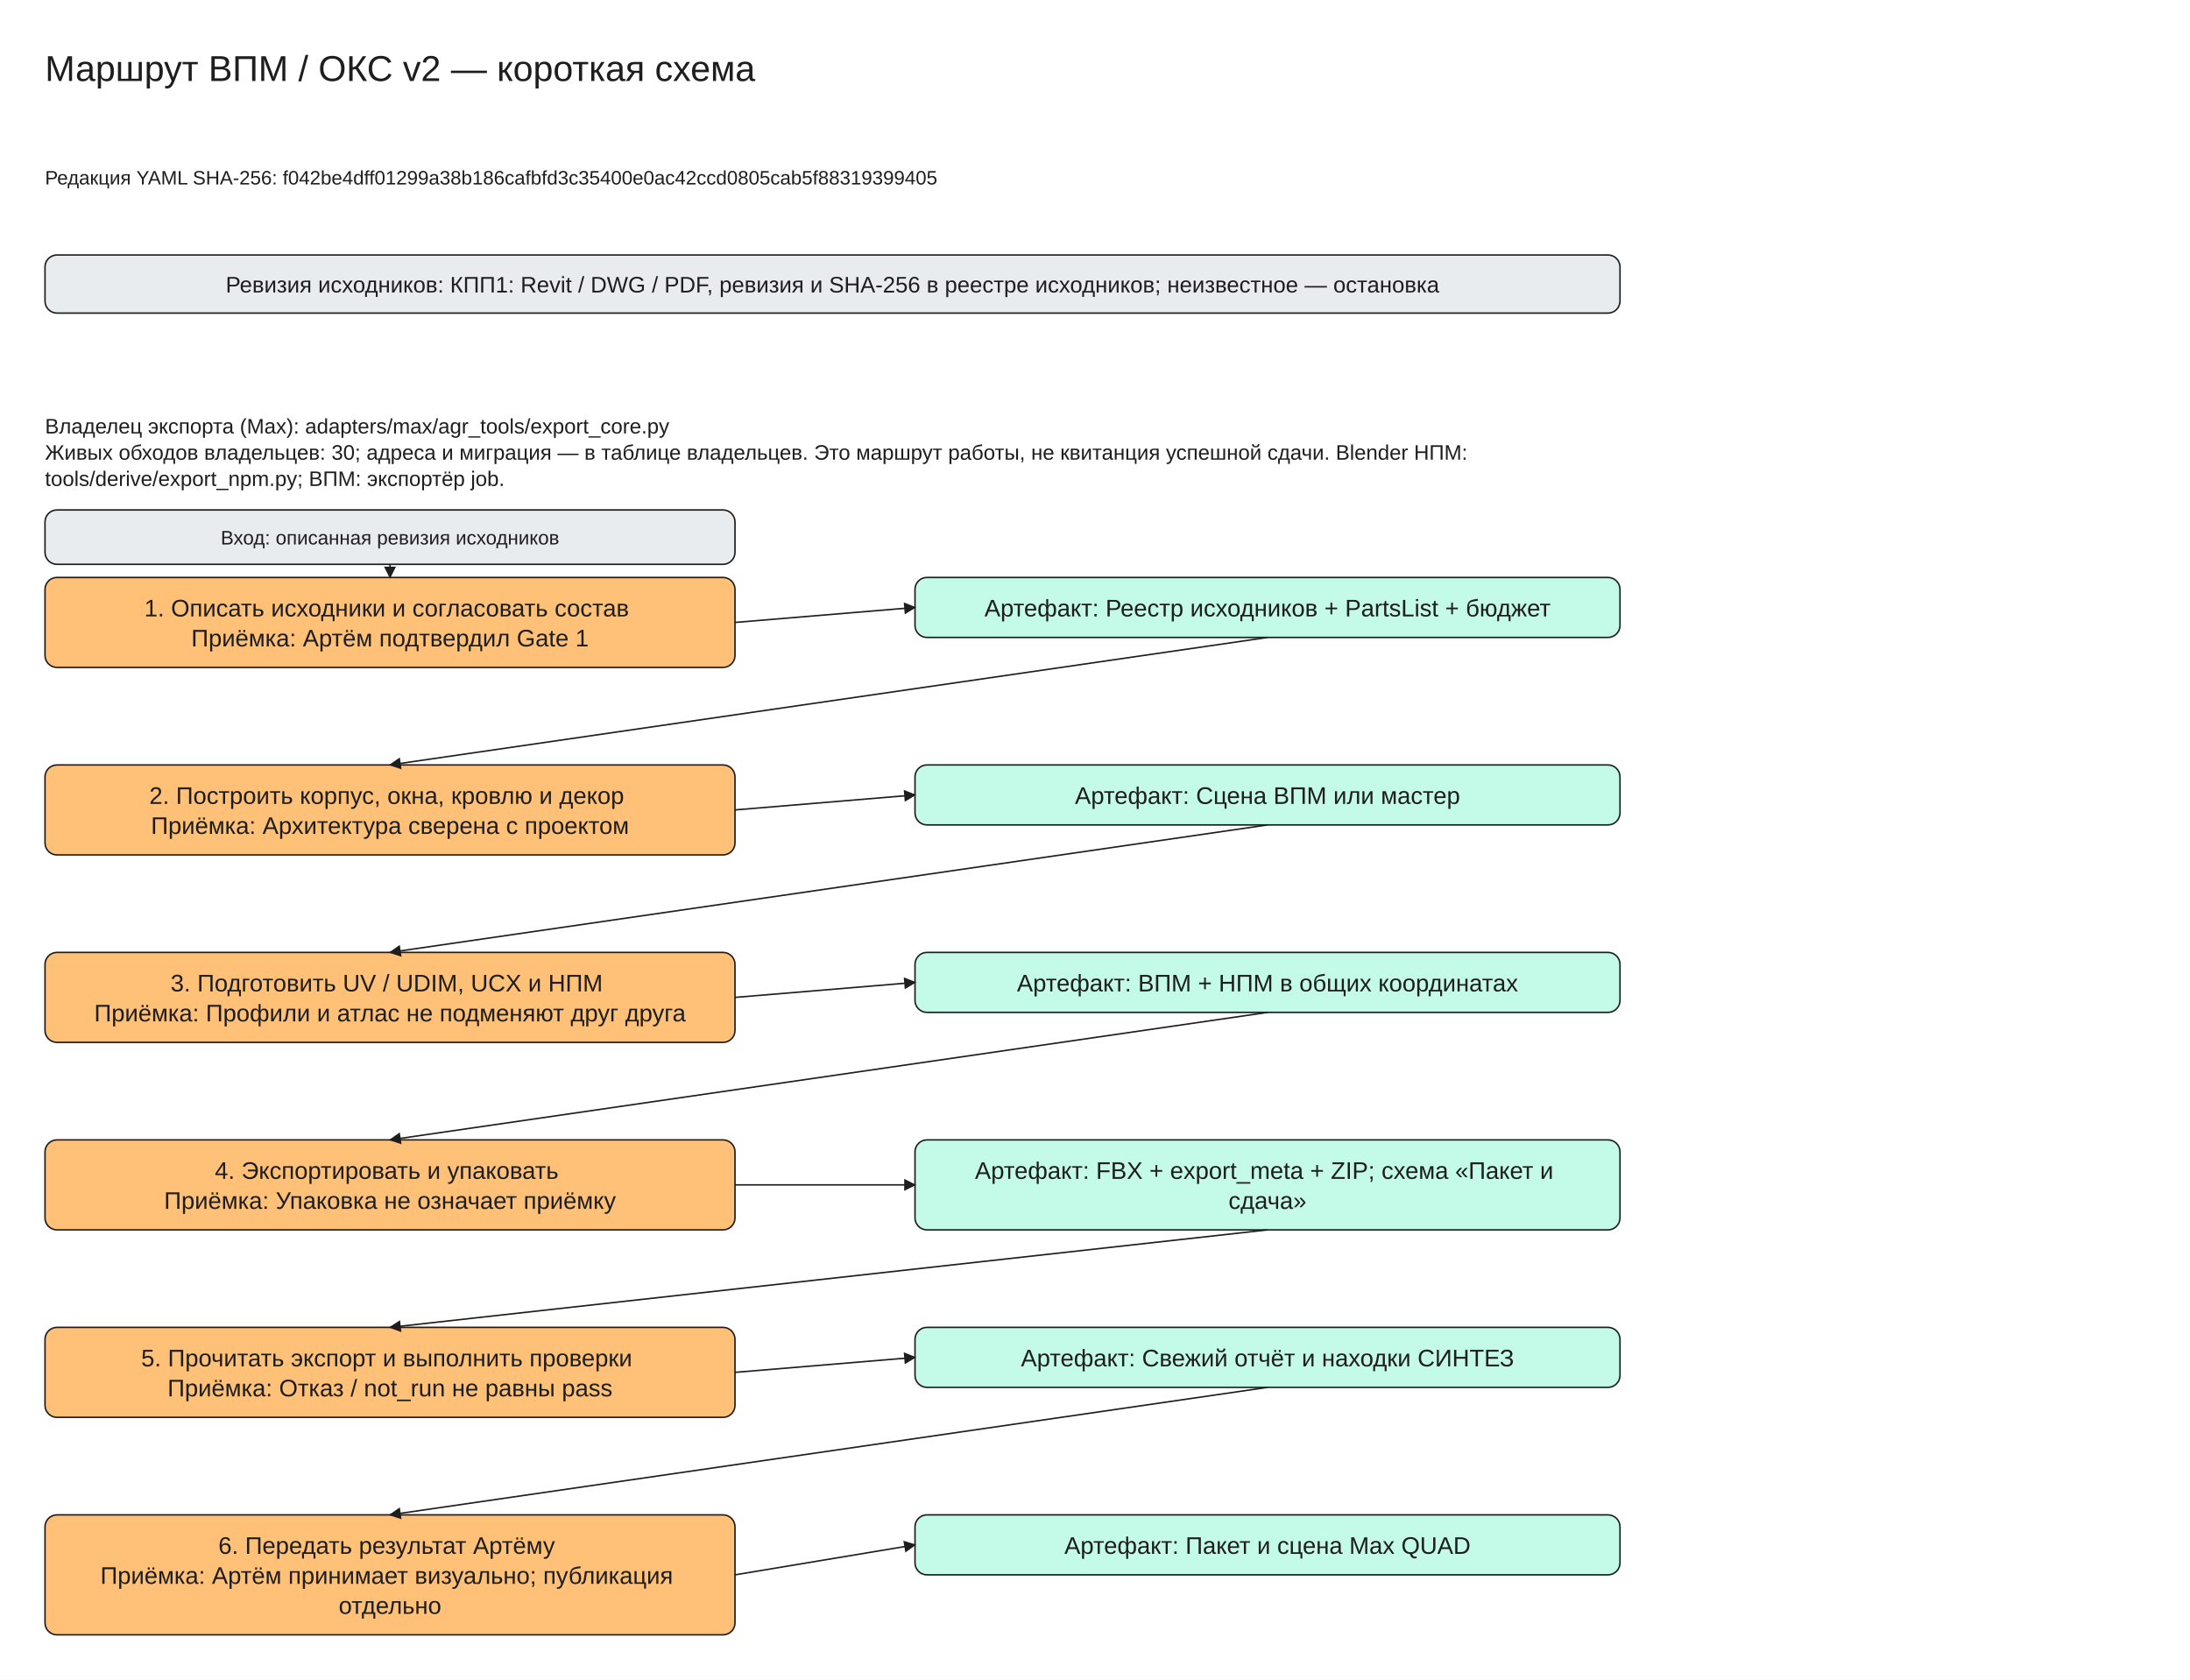
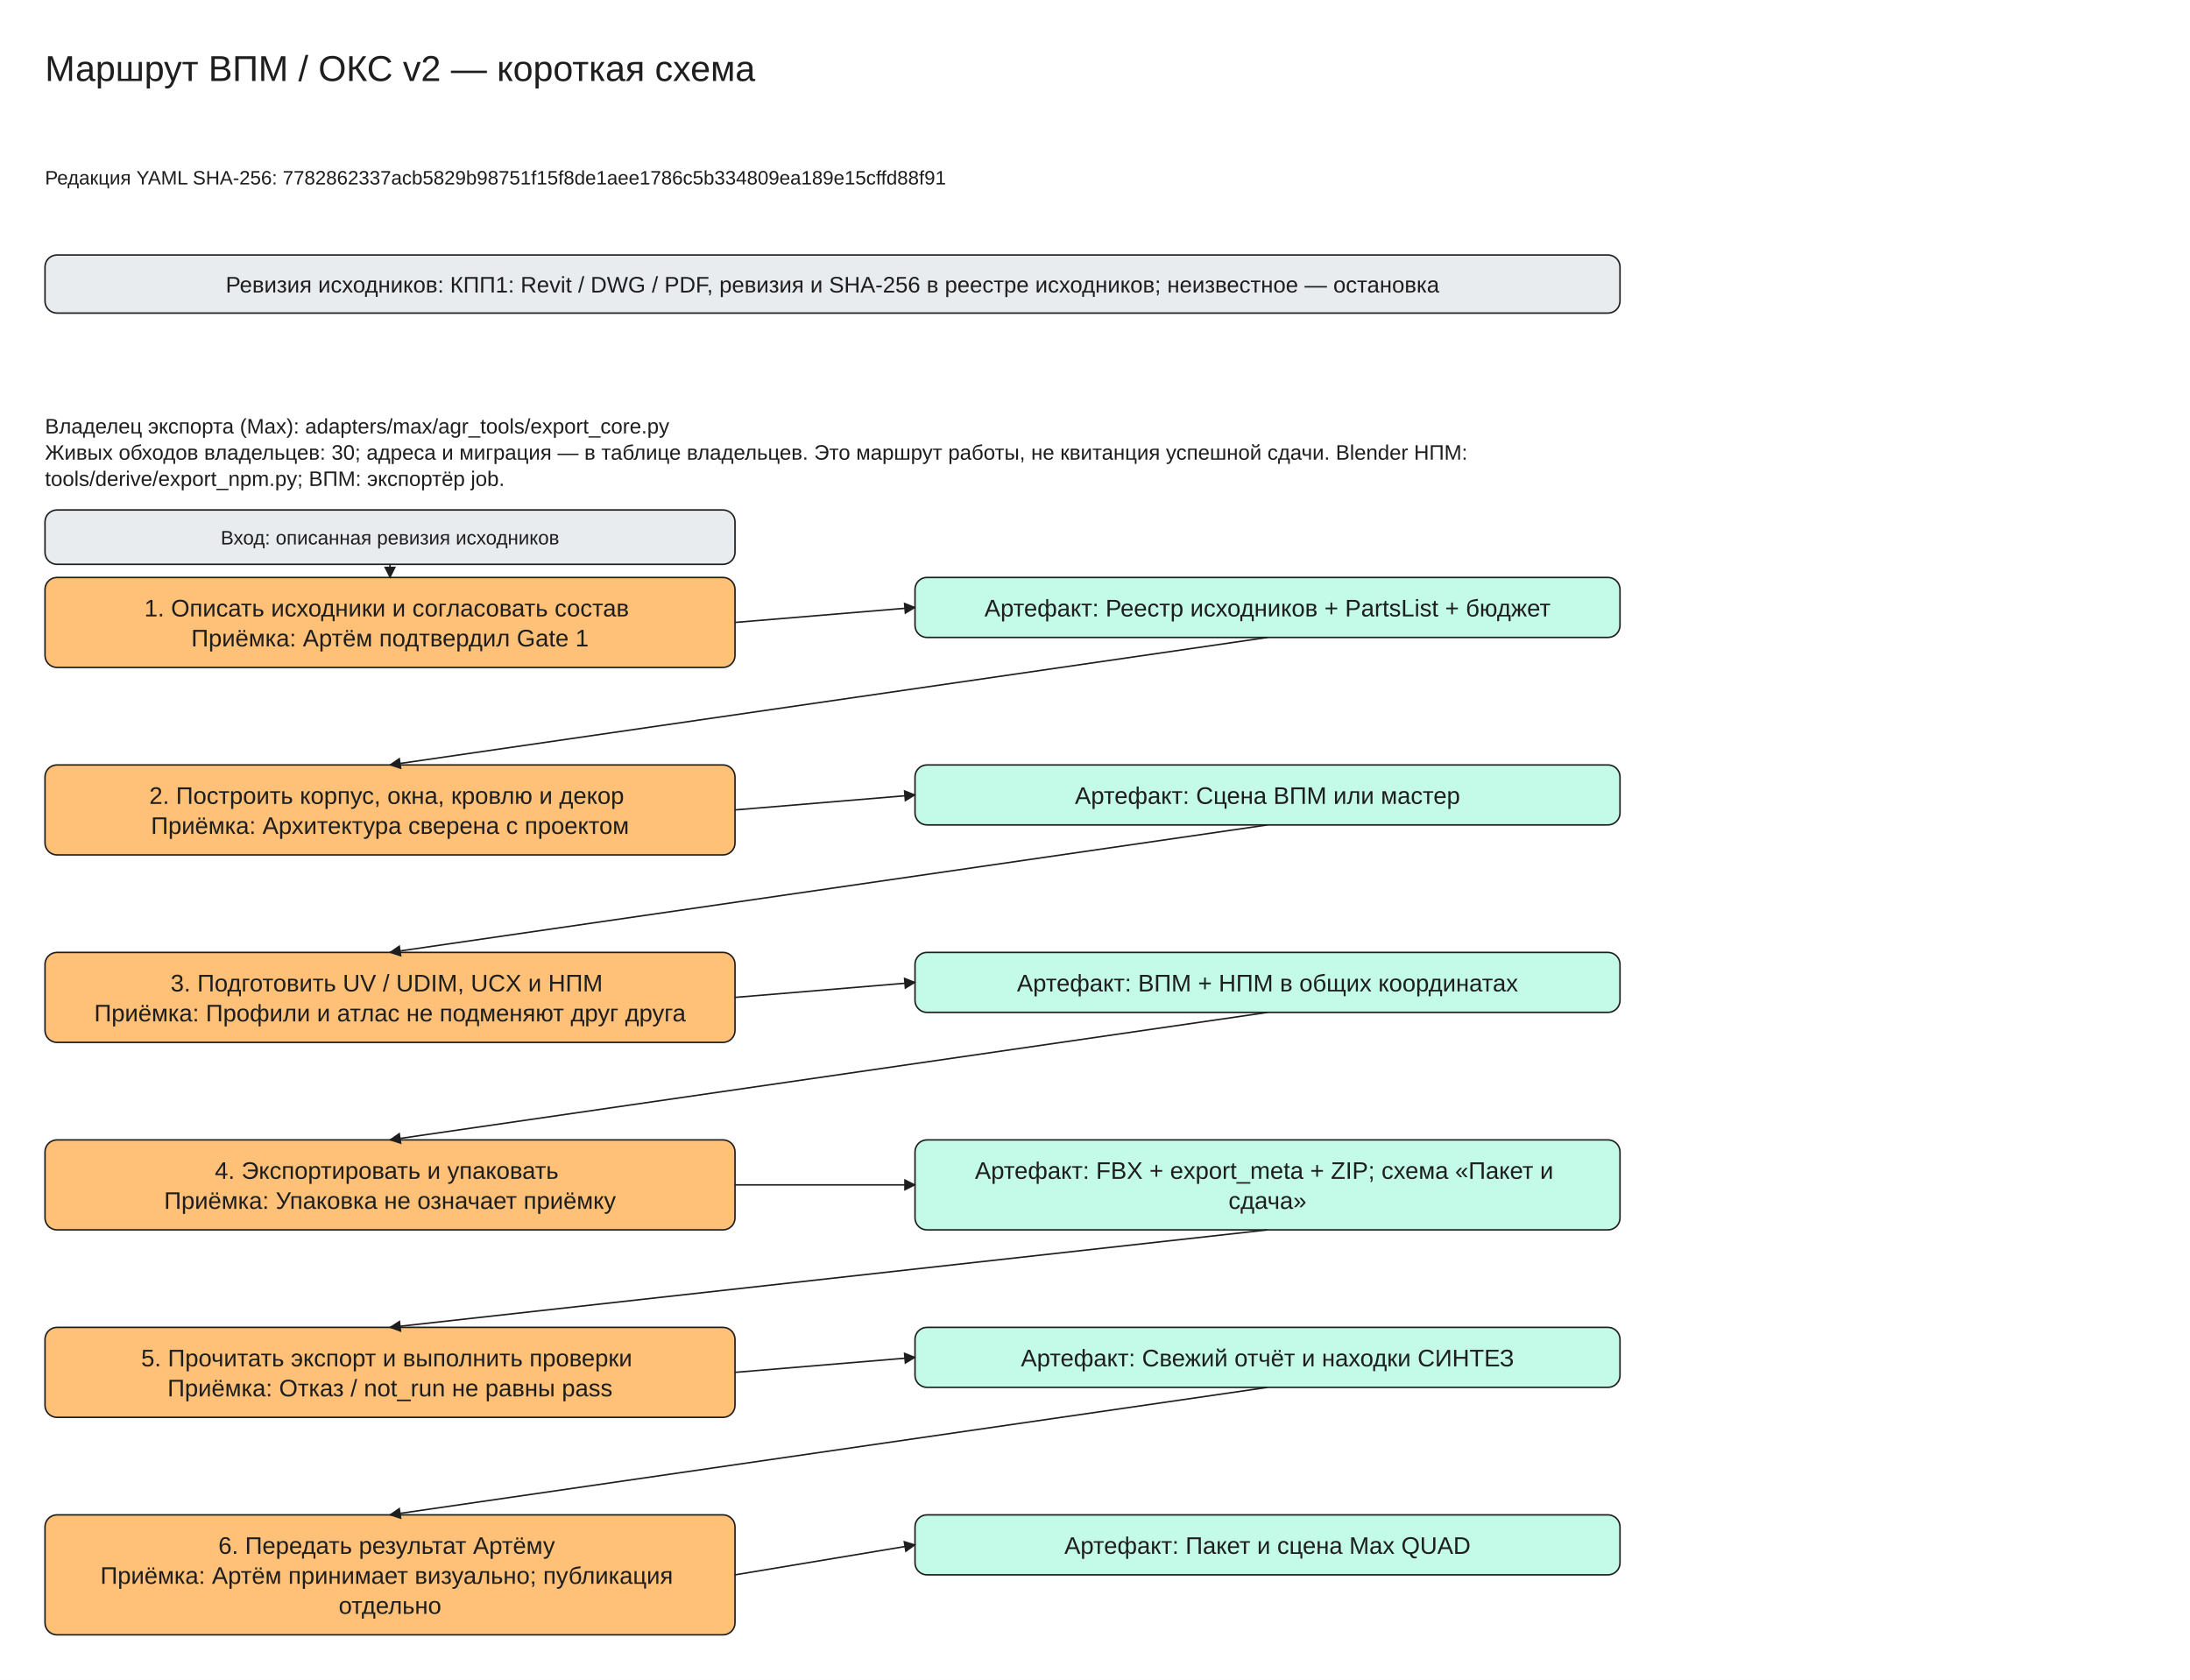
<svg xmlns="http://www.w3.org/2000/svg" viewBox="0 -30 1460 1120" width="1460" height="1120" font-family="Segoe UI, Arial, sans-serif">
  <defs>
    <marker id="arrow" viewBox="0 0 10 10" refX="9" refY="5" markerWidth="8" markerHeight="8" orient="auto-start-reverse">
      <path d="M0,0 L10,5 L0,10 z" fill="#1e1e1e" />
    </marker>
  </defs>
  <rect x="0" y="-30" width="1460" height="1120" fill="#ffffff" />
  <rect x="30" y="140" width="1050" height="38.75" rx="8" fill="#e9ecef" stroke="#1e1e1e" />
  <rect x="30" y="355" width="460" height="60.0" rx="8" fill="#ffc078" stroke="#1e1e1e" />
  <rect x="610" y="355" width="470" height="40.0" rx="8" fill="#c3fae8" stroke="#1e1e1e" />
  <rect x="30" y="310" width="460" height="36.25" rx="8" fill="#e9ecef" stroke="#1e1e1e" />
  <line x1="260.0" y1="346.25" x2="260.0" y2="355.0" stroke="#1e1e1e" marker-end="url(#arrow)" />
  <line x1="490" y1="385.0" x2="610" y2="375.0" stroke="#1e1e1e" marker-end="url(#arrow)" />
  <rect x="30" y="480.0" width="460" height="60.0" rx="8" fill="#ffc078" stroke="#1e1e1e" />
  <rect x="610" y="480.0" width="470" height="40.0" rx="8" fill="#c3fae8" stroke="#1e1e1e" />
  <line x1="845.0" y1="395.0" x2="260.0" y2="480.0" stroke="#1e1e1e" marker-end="url(#arrow)" />
  <line x1="490" y1="510.0" x2="610" y2="500.0" stroke="#1e1e1e" marker-end="url(#arrow)" />
  <rect x="30" y="605.0" width="460" height="60.0" rx="8" fill="#ffc078" stroke="#1e1e1e" />
  <rect x="610" y="605.0" width="470" height="40.0" rx="8" fill="#c3fae8" stroke="#1e1e1e" />
  <line x1="845.0" y1="520.0" x2="260.0" y2="605.0" stroke="#1e1e1e" marker-end="url(#arrow)" />
  <line x1="490" y1="635.0" x2="610" y2="625.0" stroke="#1e1e1e" marker-end="url(#arrow)" />
  <rect x="30" y="730.0" width="460" height="60.0" rx="8" fill="#ffc078" stroke="#1e1e1e" />
  <rect x="610" y="730.0" width="470" height="60.0" rx="8" fill="#c3fae8" stroke="#1e1e1e" />
  <line x1="845.0" y1="645.0" x2="260.0" y2="730.0" stroke="#1e1e1e" marker-end="url(#arrow)" />
  <line x1="490" y1="760.0" x2="610" y2="760.0" stroke="#1e1e1e" marker-end="url(#arrow)" />
  <rect x="30" y="855.0" width="460" height="60.0" rx="8" fill="#ffc078" stroke="#1e1e1e" />
  <rect x="610" y="855.0" width="470" height="40.0" rx="8" fill="#c3fae8" stroke="#1e1e1e" />
  <line x1="845.0" y1="790.0" x2="260.0" y2="855.0" stroke="#1e1e1e" marker-end="url(#arrow)" />
  <line x1="490" y1="885.0" x2="610" y2="875.0" stroke="#1e1e1e" marker-end="url(#arrow)" />
  <rect x="30" y="980.0" width="460" height="80.0" rx="8" fill="#ffc078" stroke="#1e1e1e" />
  <rect x="610" y="980.0" width="470" height="40.0" rx="8" fill="#c3fae8" stroke="#1e1e1e" />
  <line x1="845.0" y1="895.0" x2="260.0" y2="980.0" stroke="#1e1e1e" marker-end="url(#arrow)" />
  <line x1="490" y1="1020.0" x2="610" y2="1000.0" stroke="#1e1e1e" marker-end="url(#arrow)" />
  <text x="30" y="0" font-size="24" text-anchor="start" fill="#1e1e1e">
    <tspan x="30" dy="24">Маршрут ВПМ / ОКС v2 — короткая схема</tspan>
  </text>
  <text x="30" y="80" font-size="13" text-anchor="start" fill="#1e1e1e">
-     <tspan x="30" dy="13">Редакция YAML SHA-256: f042be4dff01299a38b186cafbfd3c35400e0ac42ccd0805cab5f88319399405</tspan>
+     <tspan x="30" dy="13">Редакция YAML SHA-256: 7782862337acb5829b98751f15f8de1aee1786c5b334809ea189e15cffd88f91</tspan>
  </text>
  <text x="555.0" y="150.0" font-size="15" text-anchor="middle" fill="#1e1e1e">
    <tspan x="555.0" dy="15">Ревизия исходников: КПП1: Revit / DWG / PDF, ревизия и SHA-256 в реестре исходников; неизвестное — остановка</tspan>
  </text>
  <text x="30" y="245" font-size="14" text-anchor="start" fill="#1e1e1e">
    <tspan x="30" dy="14">Владелец экспорта (Max): adapters/max/agr_tools/export_core.py</tspan>
    <tspan x="30" dy="17.5">Живых обходов владельцев: 30; адреса и миграция — в таблице владельцев. Это маршрут работы, не квитанция успешной сдачи. Blender НПМ:</tspan>
    <tspan x="30" dy="17.5">tools/derive/export_npm.py; ВПМ: экспортёр job.</tspan>
  </text>
  <text x="260.0" y="365.0" font-size="16" text-anchor="middle" fill="#1e1e1e">
    <tspan x="260.0" dy="16">1. Описать исходники и согласовать состав</tspan>
    <tspan x="260.0" dy="20.0">Приёмка: Артём подтвердил Gate 1</tspan>
  </text>
  <text x="845.0" y="365.0" font-size="16" text-anchor="middle" fill="#1e1e1e">
    <tspan x="845.0" dy="16">Артефакт: Реестр исходников + PartsList + бюджет</tspan>
  </text>
  <text x="260.0" y="320.0" font-size="13" text-anchor="middle" fill="#1e1e1e">
    <tspan x="260.0" dy="13">Вход: описанная ревизия исходников</tspan>
  </text>
  <text x="260.0" y="490.0" font-size="16" text-anchor="middle" fill="#1e1e1e">
    <tspan x="260.0" dy="16">2. Построить корпус, окна, кровлю и декор</tspan>
    <tspan x="260.0" dy="20.0">Приёмка: Архитектура сверена с проектом</tspan>
  </text>
  <text x="845.0" y="490.0" font-size="16" text-anchor="middle" fill="#1e1e1e">
    <tspan x="845.0" dy="16">Артефакт: Сцена ВПМ или мастер</tspan>
  </text>
  <text x="260.0" y="615.0" font-size="16" text-anchor="middle" fill="#1e1e1e">
    <tspan x="260.0" dy="16">3. Подготовить UV / UDIM, UCX и НПМ</tspan>
    <tspan x="260.0" dy="20.0">Приёмка: Профили и атлас не подменяют друг друга</tspan>
  </text>
  <text x="845.0" y="615.0" font-size="16" text-anchor="middle" fill="#1e1e1e">
    <tspan x="845.0" dy="16">Артефакт: ВПМ + НПМ в общих координатах</tspan>
  </text>
  <text x="260.0" y="740.0" font-size="16" text-anchor="middle" fill="#1e1e1e">
    <tspan x="260.0" dy="16">4. Экспортировать и упаковать</tspan>
    <tspan x="260.0" dy="20.0">Приёмка: Упаковка не означает приёмку</tspan>
  </text>
  <text x="845.0" y="740.0" font-size="16" text-anchor="middle" fill="#1e1e1e">
    <tspan x="845.0" dy="16">Артефакт: FBX + export_meta + ZIP; схема «Пакет и</tspan>
    <tspan x="845.0" dy="20.0">сдача»</tspan>
  </text>
  <text x="260.0" y="865.0" font-size="16" text-anchor="middle" fill="#1e1e1e">
    <tspan x="260.0" dy="16">5. Прочитать экспорт и выполнить проверки</tspan>
    <tspan x="260.0" dy="20.0">Приёмка: Отказ / not_run не равны pass</tspan>
  </text>
  <text x="845.0" y="865.0" font-size="16" text-anchor="middle" fill="#1e1e1e">
    <tspan x="845.0" dy="16">Артефакт: Свежий отчёт и находки СИНТЕЗ</tspan>
  </text>
  <text x="260.0" y="990.0" font-size="16" text-anchor="middle" fill="#1e1e1e">
    <tspan x="260.0" dy="16">6. Передать результат Артёму</tspan>
    <tspan x="260.0" dy="20.0">Приёмка: Артём принимает визуально; публикация</tspan>
    <tspan x="260.0" dy="20.0">отдельно</tspan>
  </text>
  <text x="845.0" y="990.0" font-size="16" text-anchor="middle" fill="#1e1e1e">
    <tspan x="845.0" dy="16">Артефакт: Пакет и сцена Max QUAD</tspan>
  </text>
</svg>
